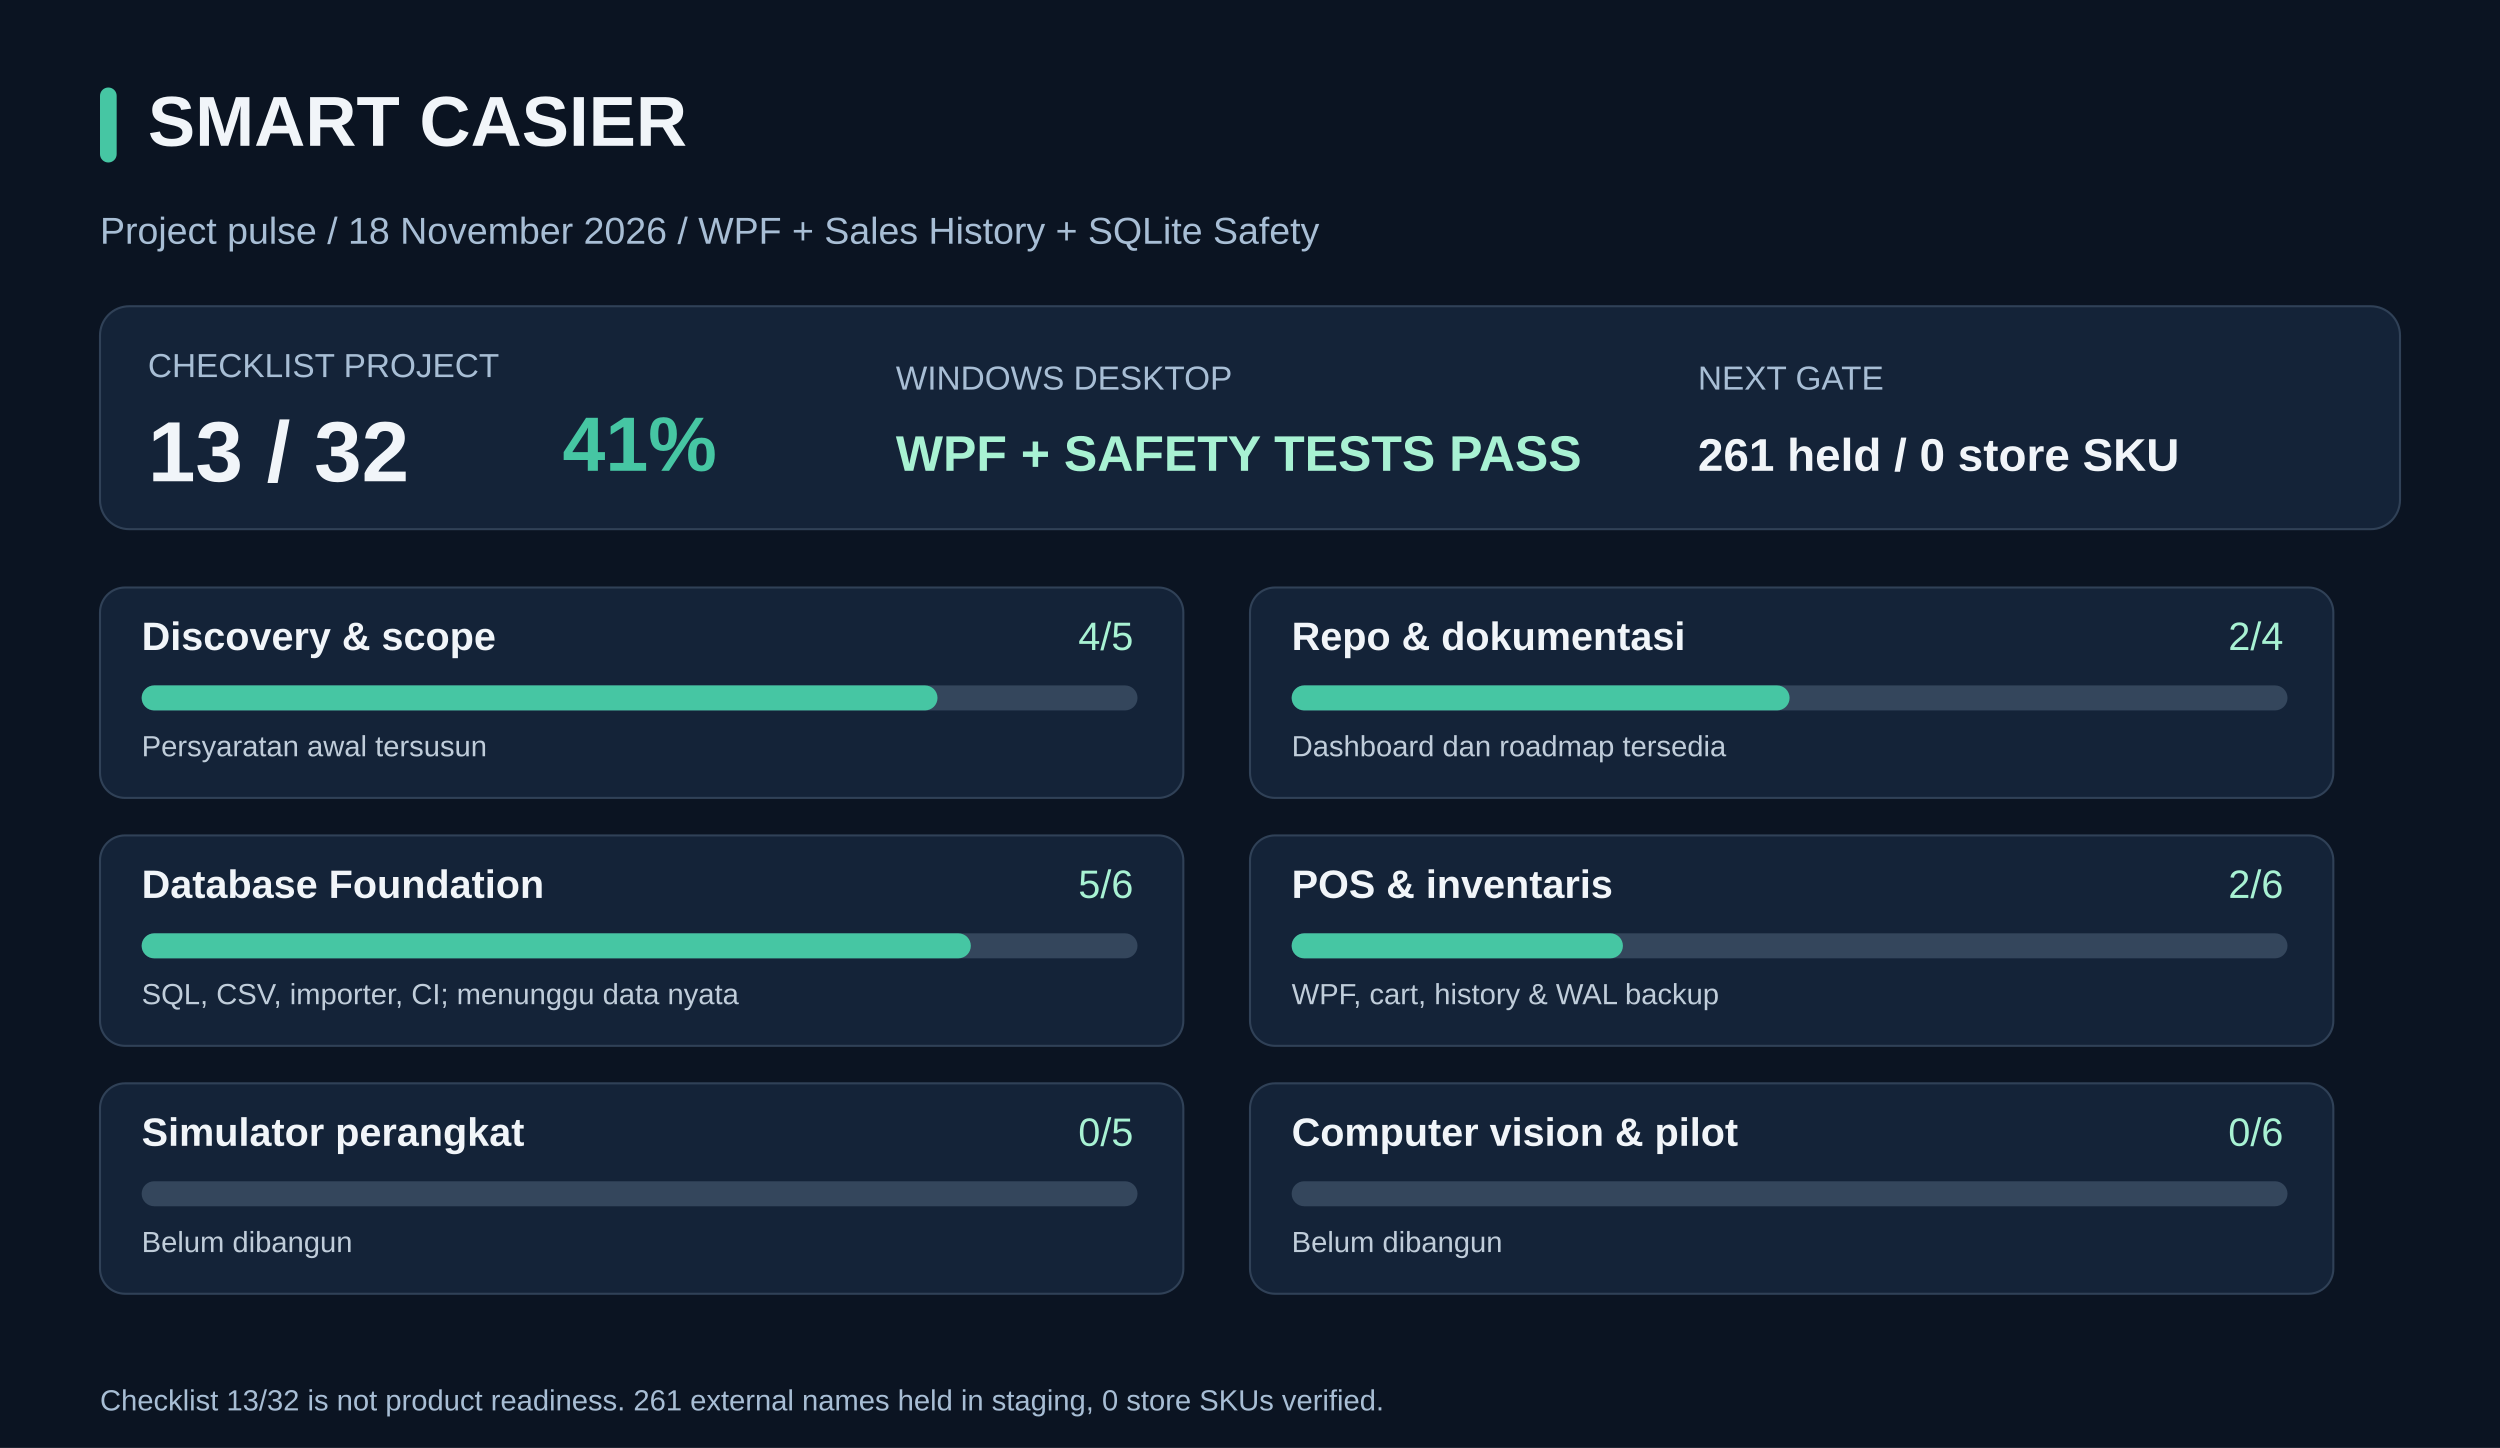
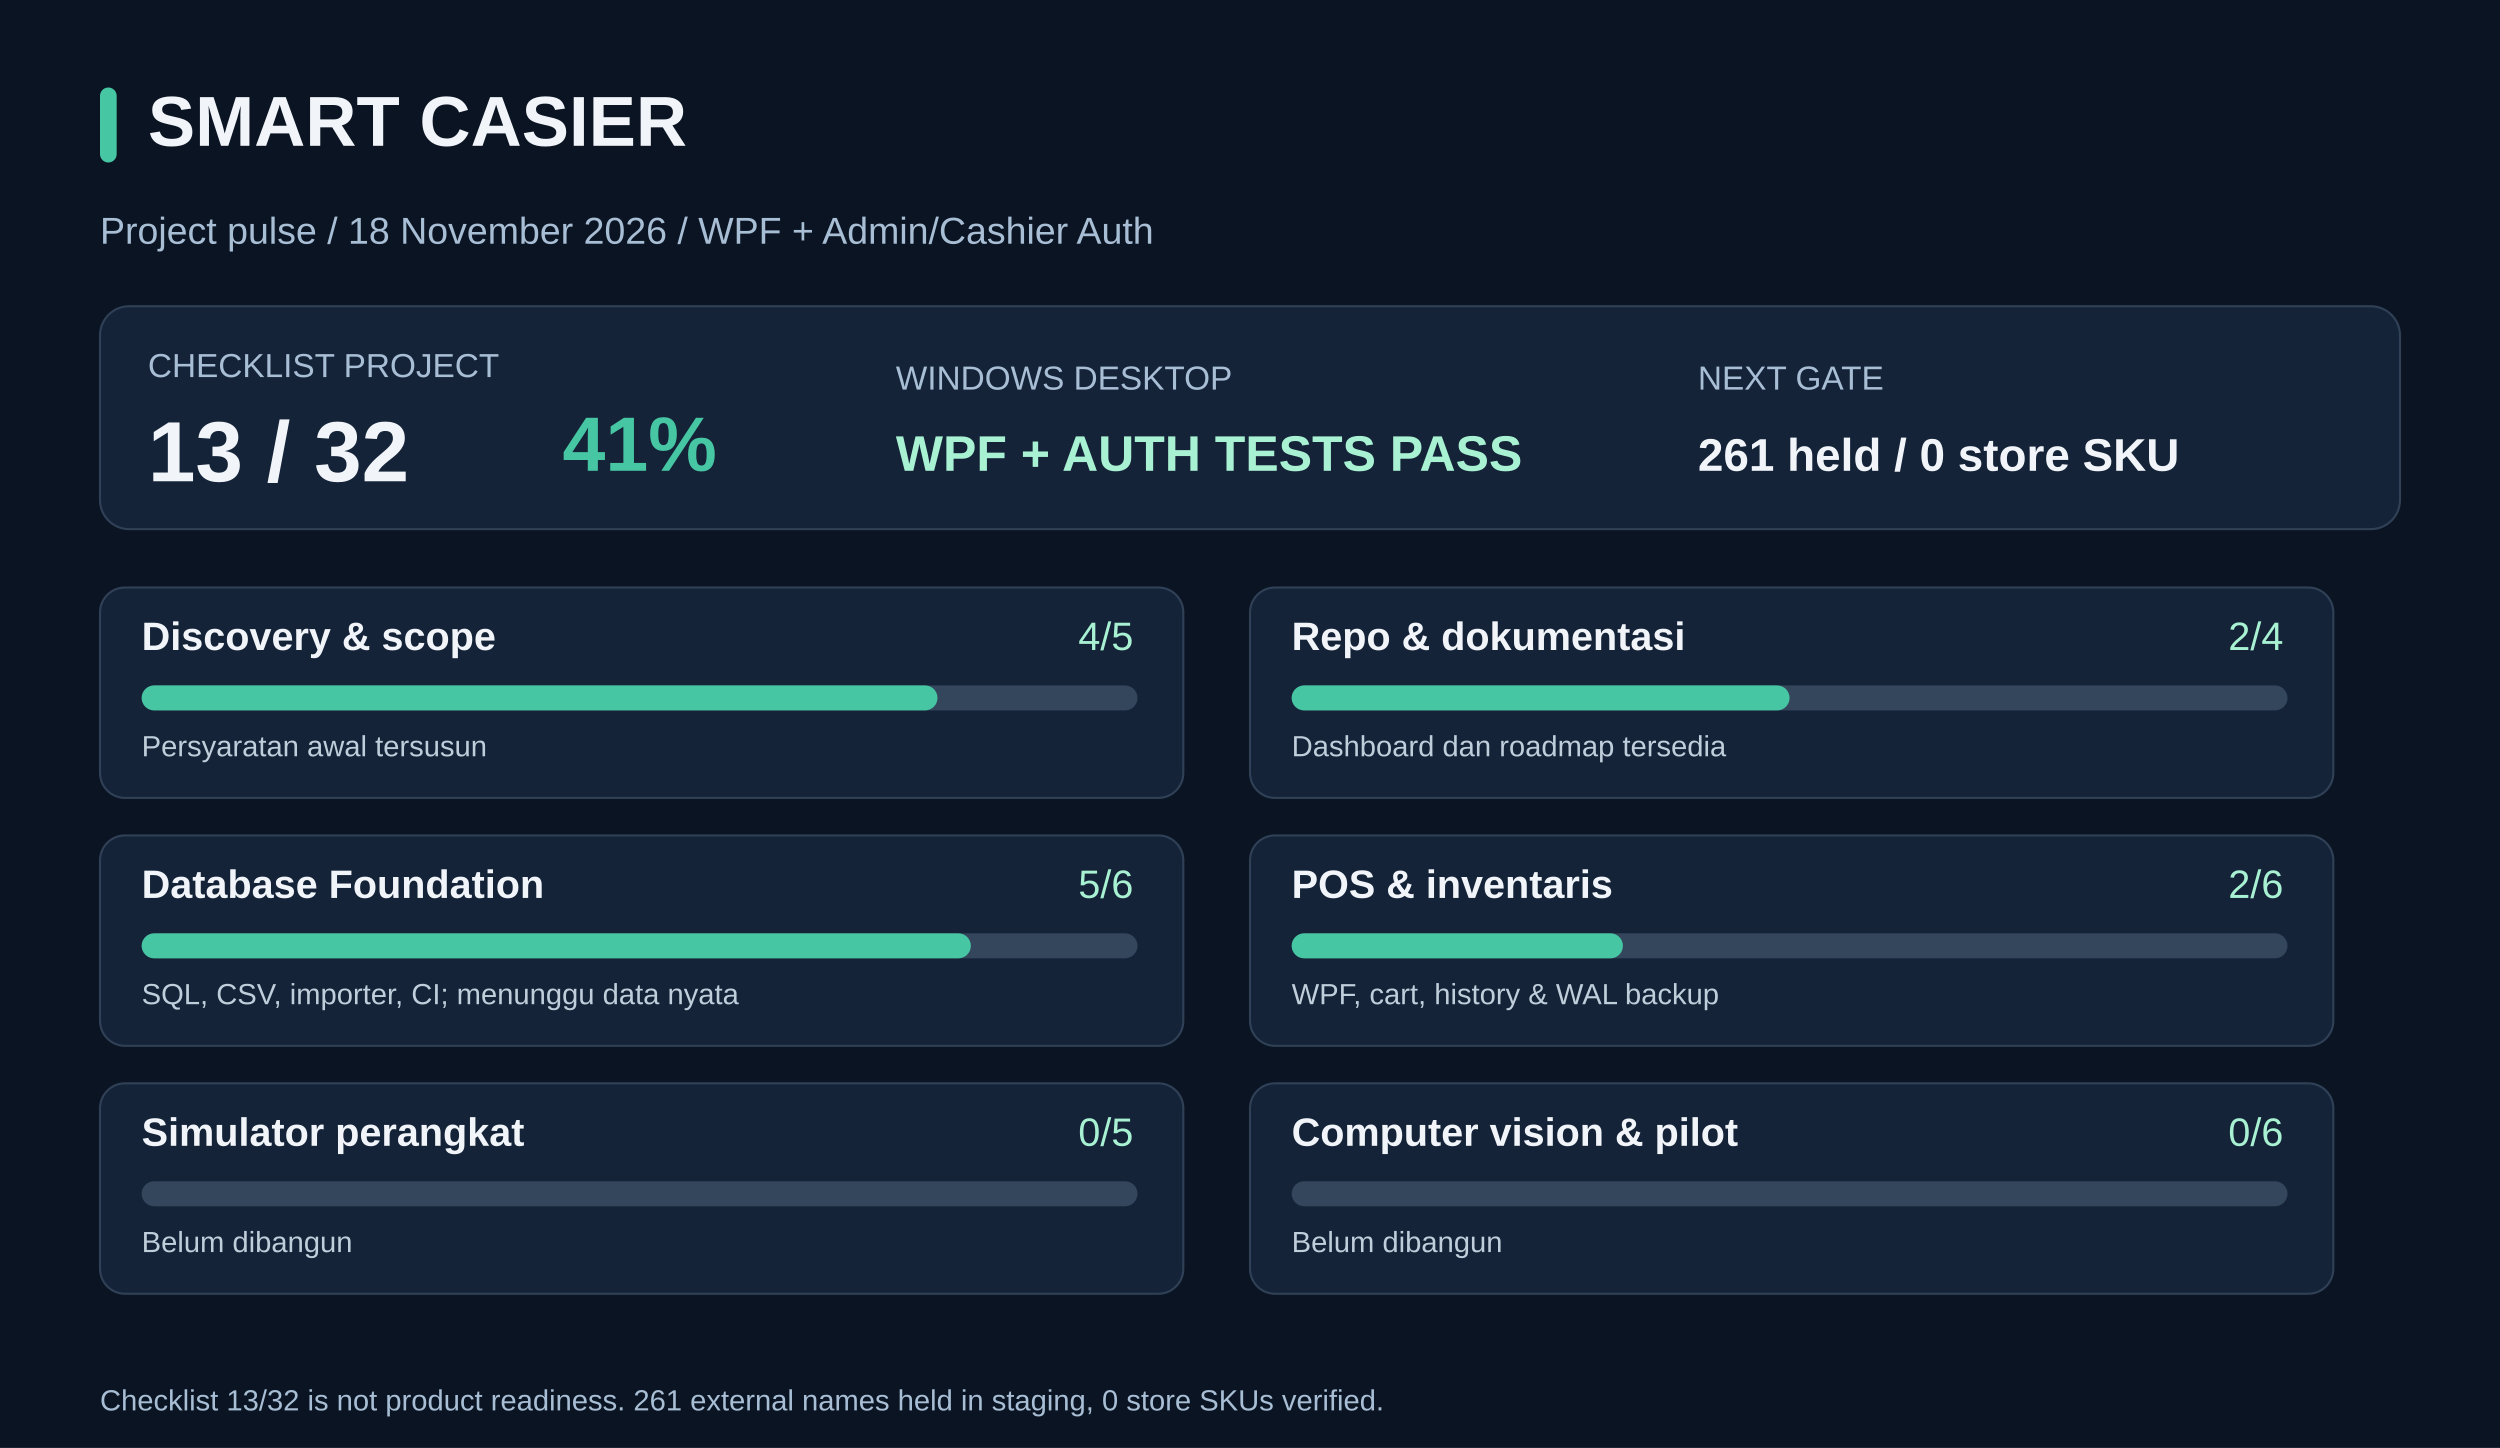
<svg xmlns="http://www.w3.org/2000/svg" width="1200" height="695" viewBox="0 0 1200 695" role="img" aria-label="Progress dashboard Smart Casier: 13 dari 32 checklist, Database Foundation 5 dari 6 selesai">
  <rect width="1200" height="695" fill="#0b1422" />
  <rect x="48" y="42" width="8" height="36" rx="4" fill="#46c6a3" />
  <g font-family="Arial, Helvetica, sans-serif">
    <text x="71" y="70" fill="#f1f5f9" font-size="34" font-weight="700">SMART CASIER</text>
-     <text x="48" y="117" fill="#a8bed5" font-size="18">Project pulse  /  18 November 2026  /  WPF + Sales History + SQLite Safety</text>
+     <text x="48" y="117" fill="#a8bed5" font-size="18">Project pulse  /  18 November 2026  /  WPF + Admin/Cashier Auth</text>
    <rect x="48" y="147" width="1104" height="107" rx="14" fill="#142338" stroke="#304157" />
    <text x="71" y="181" fill="#a8bed5" font-size="16">CHECKLIST PROJECT</text>
    <text x="71" y="231" fill="#f1f5f9" font-size="41" font-weight="700">13 / 32</text>
    <text x="270" y="226" fill="#46c6a3" font-size="37" font-weight="700">41%</text>
    <text x="430" y="187" fill="#a8bed5" font-size="16">WINDOWS DESKTOP</text>
-     <text x="430" y="226" fill="#a8f2d3" font-size="24" font-weight="700">WPF + SAFETY TESTS PASS</text>
+     <text x="430" y="226" fill="#a8f2d3" font-size="24" font-weight="700">WPF + AUTH TESTS PASS</text>
    <text x="815" y="187" fill="#a8bed5" font-size="16">NEXT GATE</text>
    <text x="815" y="226" fill="#f1f5f9" font-size="22" font-weight="700">261 held / 0 store SKU</text>
    <g>
      <rect x="48" y="282" width="520" height="101" rx="12" fill="#142338" stroke="#304157" />
      <text x="68" y="312" fill="#f1f5f9" font-size="19" font-weight="600">Discovery &amp; scope</text>
      <text x="544" y="312" text-anchor="end" fill="#a8f2d3" font-size="19">4/5</text>
      <rect x="68" y="329" width="478" height="12" rx="6" fill="#34465c" />
      <rect x="68" y="329" width="382" height="12" rx="6" fill="#46c6a3" />
      <text x="68" y="363" fill="#c0cdda" font-size="14">Persyaratan awal tersusun</text>
    </g>
    <g>
      <rect x="600" y="282" width="520" height="101" rx="12" fill="#142338" stroke="#304157" />
      <text x="620" y="312" fill="#f1f5f9" font-size="19" font-weight="600">Repo &amp; dokumentasi</text>
      <text x="1096" y="312" text-anchor="end" fill="#a8f2d3" font-size="19">2/4</text>
      <rect x="620" y="329" width="478" height="12" rx="6" fill="#34465c" />
      <rect x="620" y="329" width="239" height="12" rx="6" fill="#46c6a3" />
      <text x="620" y="363" fill="#c0cdda" font-size="14">Dashboard dan roadmap tersedia</text>
    </g>
    <g>
      <rect x="48" y="401" width="520" height="101" rx="12" fill="#142338" stroke="#304157" />
      <text x="68" y="431" fill="#f1f5f9" font-size="19" font-weight="600">Database Foundation</text>
      <text x="544" y="431" text-anchor="end" fill="#a8f2d3" font-size="19">5/6</text>
      <rect x="68" y="448" width="478" height="12" rx="6" fill="#34465c" />
      <rect x="68" y="448" width="398" height="12" rx="6" fill="#46c6a3" />
      <text x="68" y="482" fill="#c0cdda" font-size="14">SQL, CSV, importer, CI; menunggu data nyata</text>
    </g>
    <g>
      <rect x="600" y="401" width="520" height="101" rx="12" fill="#142338" stroke="#304157" />
      <text x="620" y="431" fill="#f1f5f9" font-size="19" font-weight="600">POS &amp; inventaris</text>
      <text x="1096" y="431" text-anchor="end" fill="#a8f2d3" font-size="19">2/6</text>
      <rect x="620" y="448" width="478" height="12" rx="6" fill="#34465c" />
      <rect x="620" y="448" width="159" height="12" rx="6" fill="#46c6a3" />
      <text x="620" y="482" fill="#c0cdda" font-size="14">WPF, cart, history &amp; WAL backup</text>
    </g>
    <g>
      <rect x="48" y="520" width="520" height="101" rx="12" fill="#142338" stroke="#304157" />
      <text x="68" y="550" fill="#f1f5f9" font-size="19" font-weight="600">Simulator perangkat</text>
      <text x="544" y="550" text-anchor="end" fill="#a8f2d3" font-size="19">0/5</text>
      <rect x="68" y="567" width="478" height="12" rx="6" fill="#34465c" />
      <rect x="68" y="567" width="0" height="12" rx="6" fill="#46c6a3" />
      <text x="68" y="601" fill="#c0cdda" font-size="14">Belum dibangun</text>
    </g>
    <g>
      <rect x="600" y="520" width="520" height="101" rx="12" fill="#142338" stroke="#304157" />
      <text x="620" y="550" fill="#f1f5f9" font-size="19" font-weight="600">Computer vision &amp; pilot</text>
      <text x="1096" y="550" text-anchor="end" fill="#a8f2d3" font-size="19">0/6</text>
      <rect x="620" y="567" width="478" height="12" rx="6" fill="#34465c" />
      <rect x="620" y="567" width="0" height="12" rx="6" fill="#46c6a3" />
      <text x="620" y="601" fill="#c0cdda" font-size="14">Belum dibangun</text>
    </g>
    <text x="48" y="677" fill="#a8bed5" font-size="14">Checklist 13/32 is not product readiness. 261 external names held in staging, 0 store SKUs verified.</text>
  </g>
</svg>
